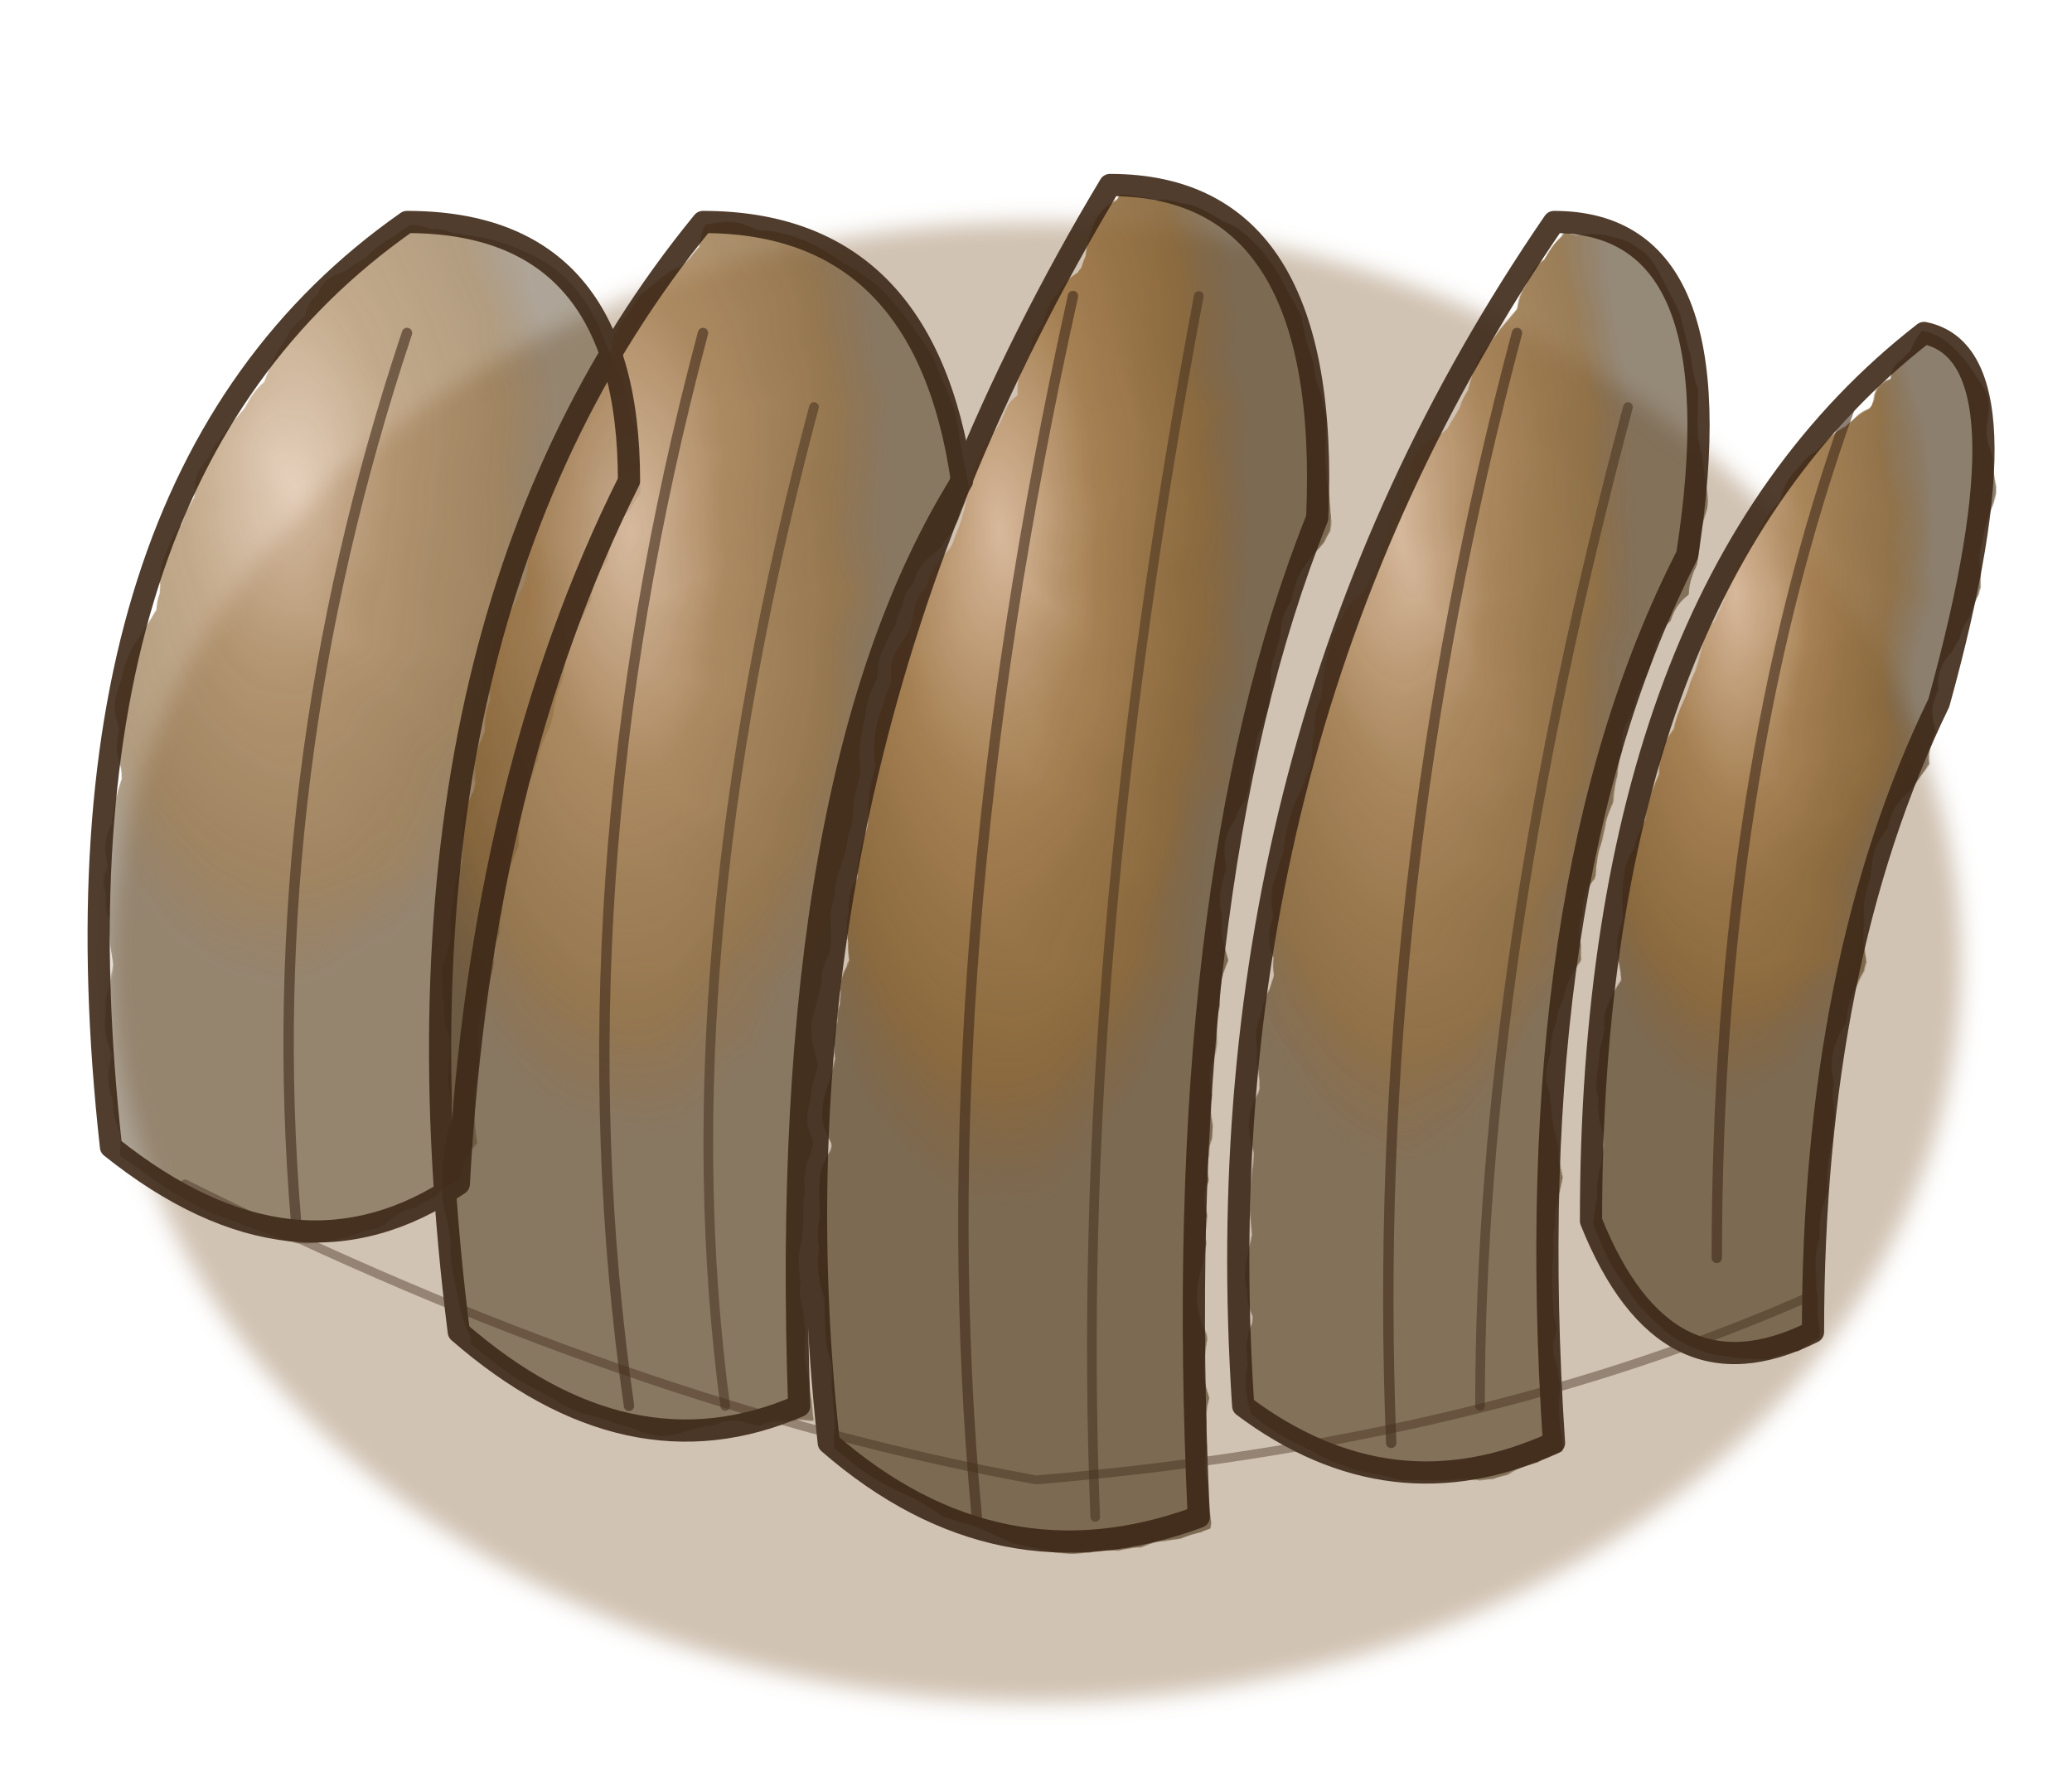
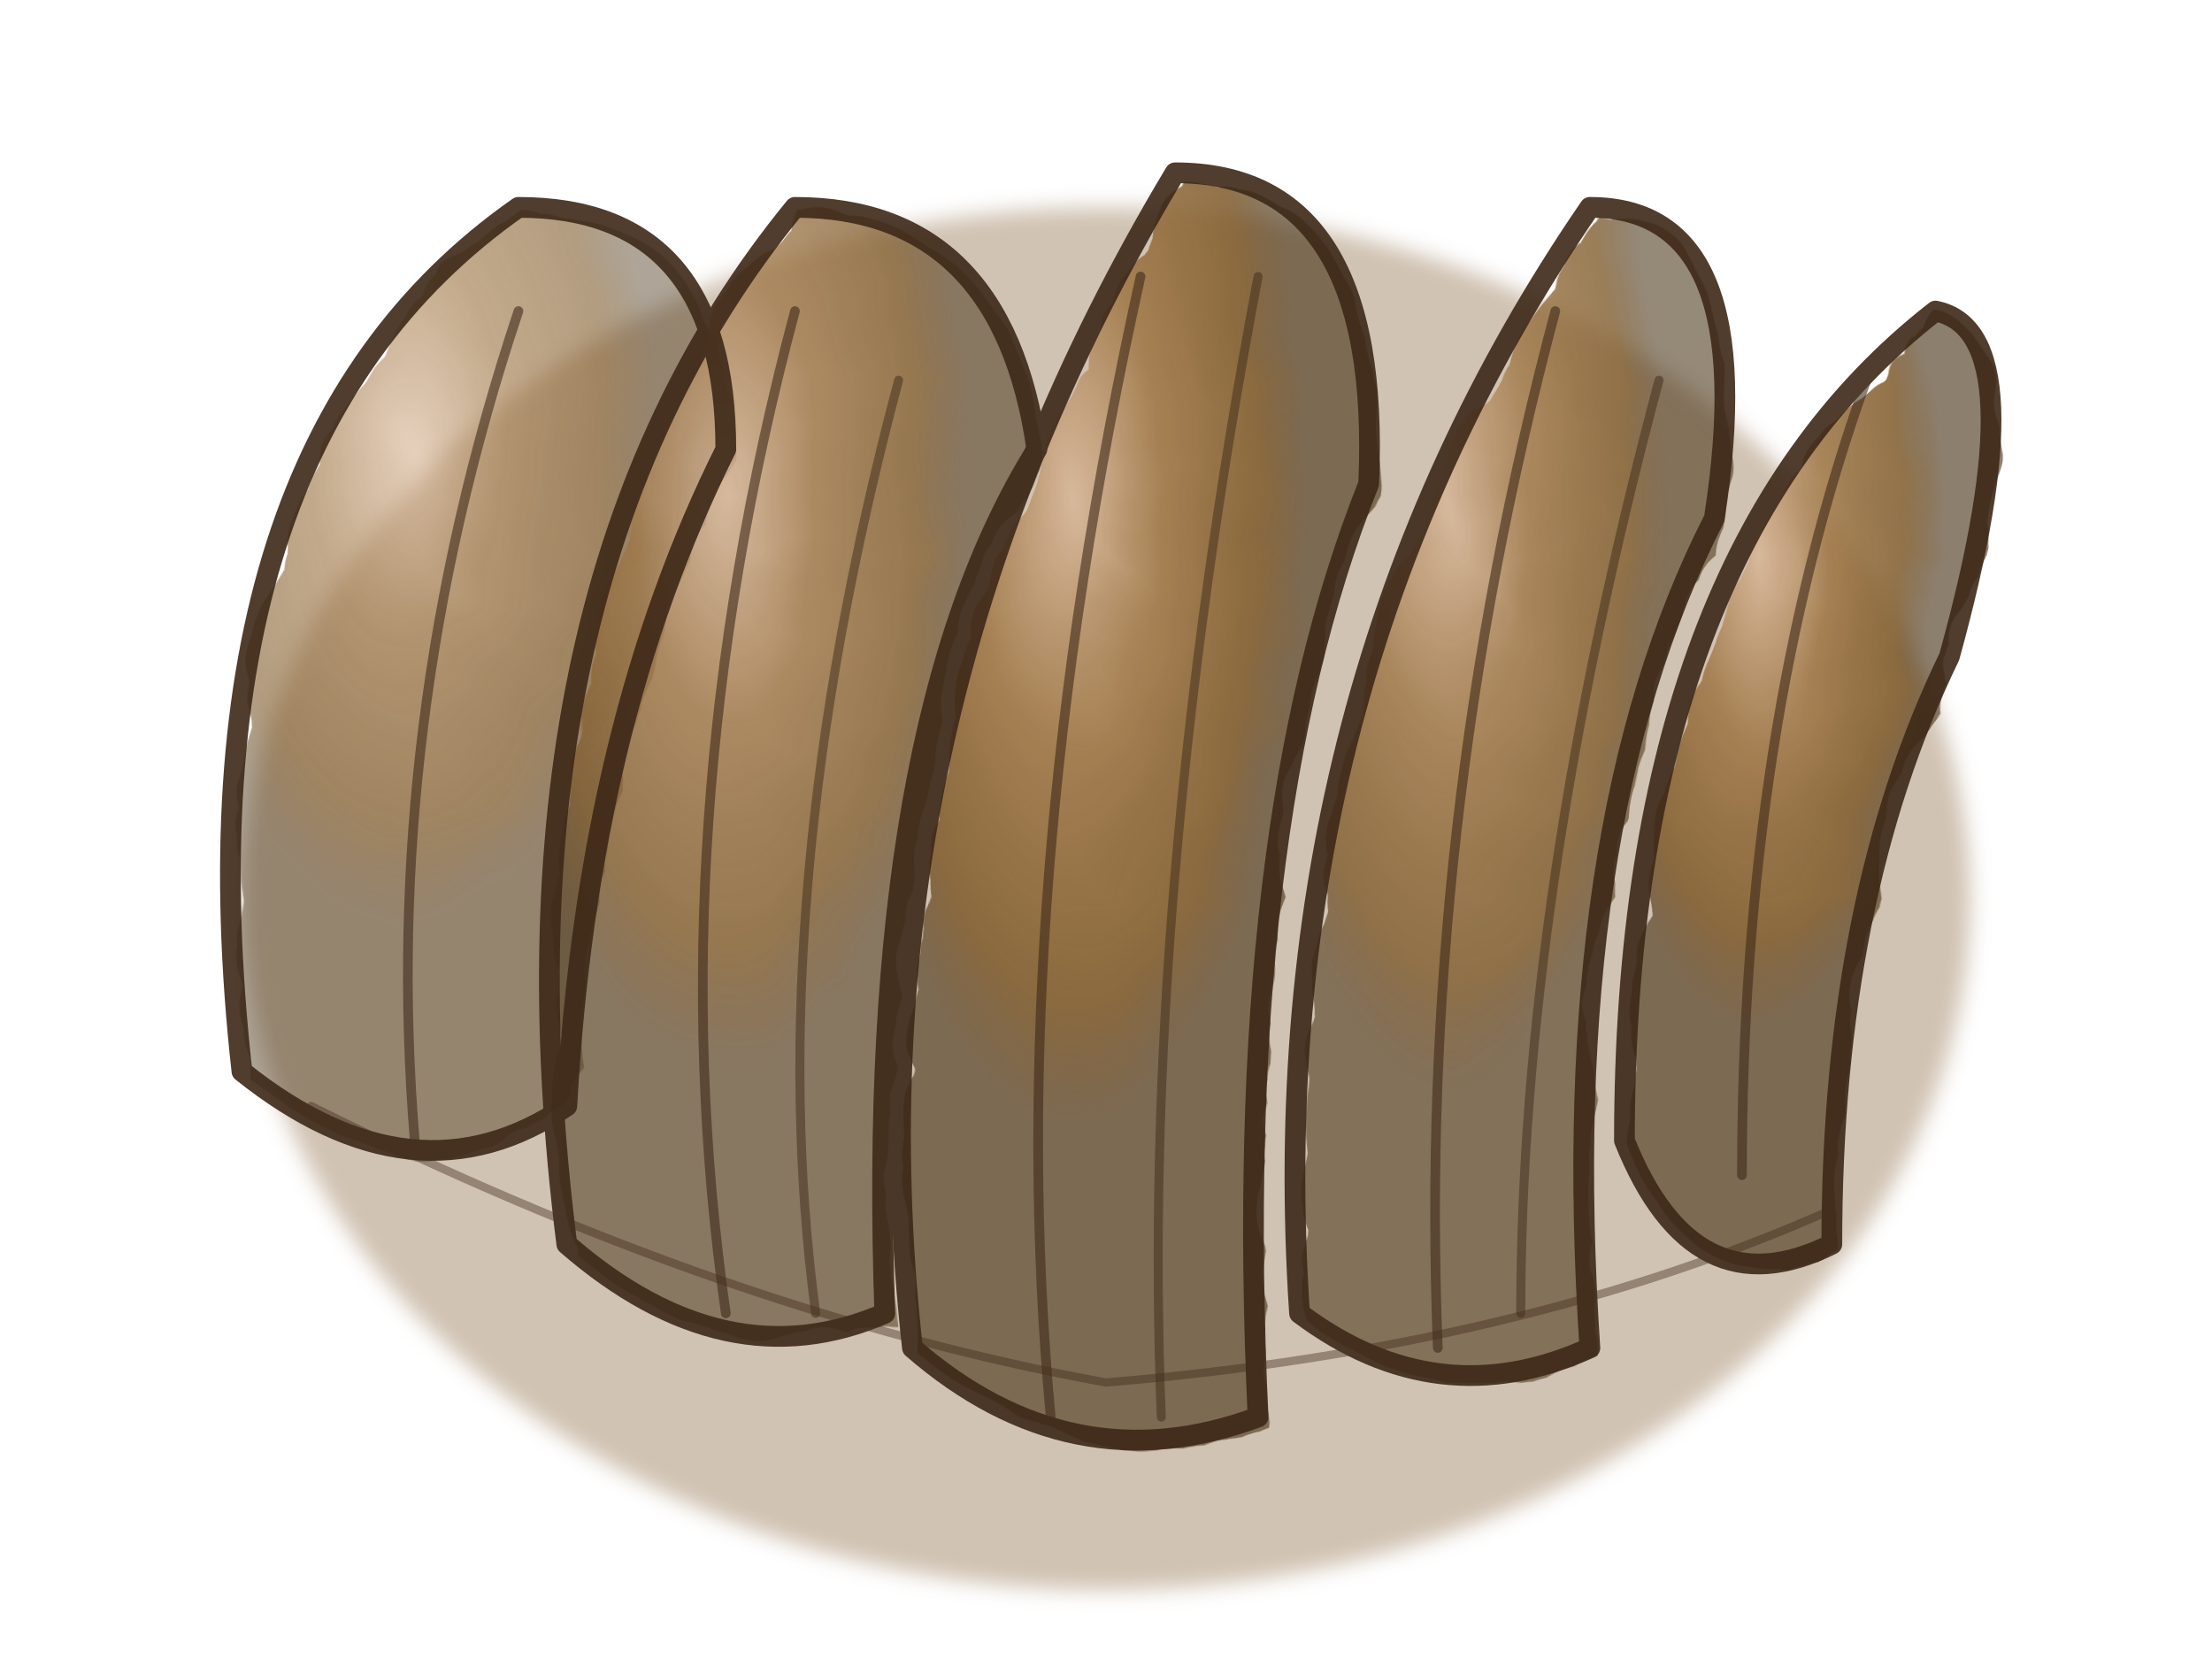
- <svg xmlns="http://www.w3.org/2000/svg" viewBox="-140 -130 280 240" font-family="Noto Sans CJK JP, sans-serif">
+ <svg xmlns="http://www.w3.org/2000/svg" viewBox="-160 -130 320 240" font-family="Noto Sans CJK JP, sans-serif">
  <defs>
    <radialGradient id="wcBodyMaitake" cx="35%" cy="25%">
      <stop offset="0%" stop-color="#D8B89A" stop-opacity="0.95" />
      <stop offset="40%" stop-color="#A07848" stop-opacity="0.9" />
      <stop offset="80%" stop-color="#7E5A2A" stop-opacity="0.85" />
      <stop offset="100%" stop-color="#4F3A1F" stop-opacity="0.65" />
    </radialGradient>
    <radialGradient id="wcLeafMaitake" cx="50%" cy="20%">
      <stop offset="0%" stop-color="#9BCB7A" stop-opacity="0.9" />
      <stop offset="60%" stop-color="#5D8F3D" stop-opacity="0.7" />
      <stop offset="100%" stop-color="#2C5F2D" stop-opacity="0.5" />
    </radialGradient>
    <filter id="wcRoughMaitake" x="-10%" y="-10%" width="120%" height="120%">
      <feTurbulence baseFrequency="0.04" numOctaves="3" seed="103" />
      <feDisplacementMap in="SourceGraphic" scale="4" />
    </filter>
    <filter id="wcBlurMaitake">
      <feGaussianBlur stdDeviation="1.5" />
    </filter>
  </defs>
  <g filter="url(#wcBlurMaitake)" opacity="0.4">
    <ellipse cx="0" cy="0" rx="125" ry="100" fill="#8B6840" />
  </g>
  <g filter="url(#wcRoughMaitake)">
    <path d="M -125 25 Q -135 -65 -85 -100 Q -55 -100 -55 -65 Q -75 -25 -78 30 Q -100 45 -125 25 Z" fill="url(#wcBodyMaitake)" opacity="0.7" />
    <path d="M -78 50 Q -90 -45 -45 -100 Q -15 -100 -10 -65 Q -35 -25 -32 60 Q -55 70 -78 50 Z" fill="url(#wcBodyMaitake)" opacity="0.85" />
    <path d="M -28 65 Q -38 -25 10 -105 Q 40 -105 38 -60 Q 18 -10 22 75 Q -5 85 -28 65 Z" fill="url(#wcBodyMaitake)" />
    <path d="M 28 60 Q 22 -30 70 -100 Q 95 -100 88 -55 Q 65 -10 70 65 Q 48 75 28 60 Z" fill="url(#wcBodyMaitake)" opacity="0.92" />
    <path d="M 75 35 Q 75 -50 120 -85 Q 135 -82 122 -35 Q 105 0 105 50 Q 85 60 75 35 Z" fill="url(#wcBodyMaitake)" />
  </g>
  <g stroke="#3D2817" stroke-width="3" fill="none" stroke-linecap="round" stroke-linejoin="round" opacity="0.9">
    <path d="M -125 25 Q -135 -65 -85 -100 Q -55 -100 -55 -65 Q -75 -25 -78 30 Q -100 45 -125 25 Z" />
    <path d="M -78 50 Q -90 -45 -45 -100 Q -15 -100 -10 -65 Q -35 -25 -32 60 Q -55 70 -78 50 Z" />
    <path d="M -28 65 Q -38 -25 10 -105 Q 40 -105 38 -60 Q 18 -10 22 75 Q -5 85 -28 65 Z" />
    <path d="M 28 60 Q 22 -30 70 -100 Q 95 -100 88 -55 Q 65 -10 70 65 Q 48 75 28 60 Z" />
    <path d="M 75 35 Q 75 -50 120 -85 Q 135 -82 122 -35 Q 105 0 105 50 Q 85 60 75 35 Z" />
    <path d="M -100 35 Q -105 -25 -85 -85" opacity="0.65" stroke-width="1.4" />
    <path d="M -55 60 Q -65 -10 -45 -85" opacity="0.65" stroke-width="1.4" />
    <path d="M -42 60 Q -50 0 -30 -75" opacity="0.55" stroke-width="1.3" />
    <path d="M -8 75 Q -15 0 5 -90" opacity="0.65" stroke-width="1.4" />
    <path d="M 8 75 Q 5 0 22 -90" opacity="0.55" stroke-width="1.3" />
    <path d="M 48 65 Q 45 -10 65 -85" opacity="0.65" stroke-width="1.4" />
    <path d="M 60 60 Q 60 0 80 -75" opacity="0.55" stroke-width="1.3" />
    <path d="M 92 40 Q 92 -25 110 -75" opacity="0.65" stroke-width="1.4" />
    <path d="M -115 30 Q -55 60 0 70 Q 60 65 105 45" opacity="0.45" stroke-width="1.2" />
  </g>
</svg>
